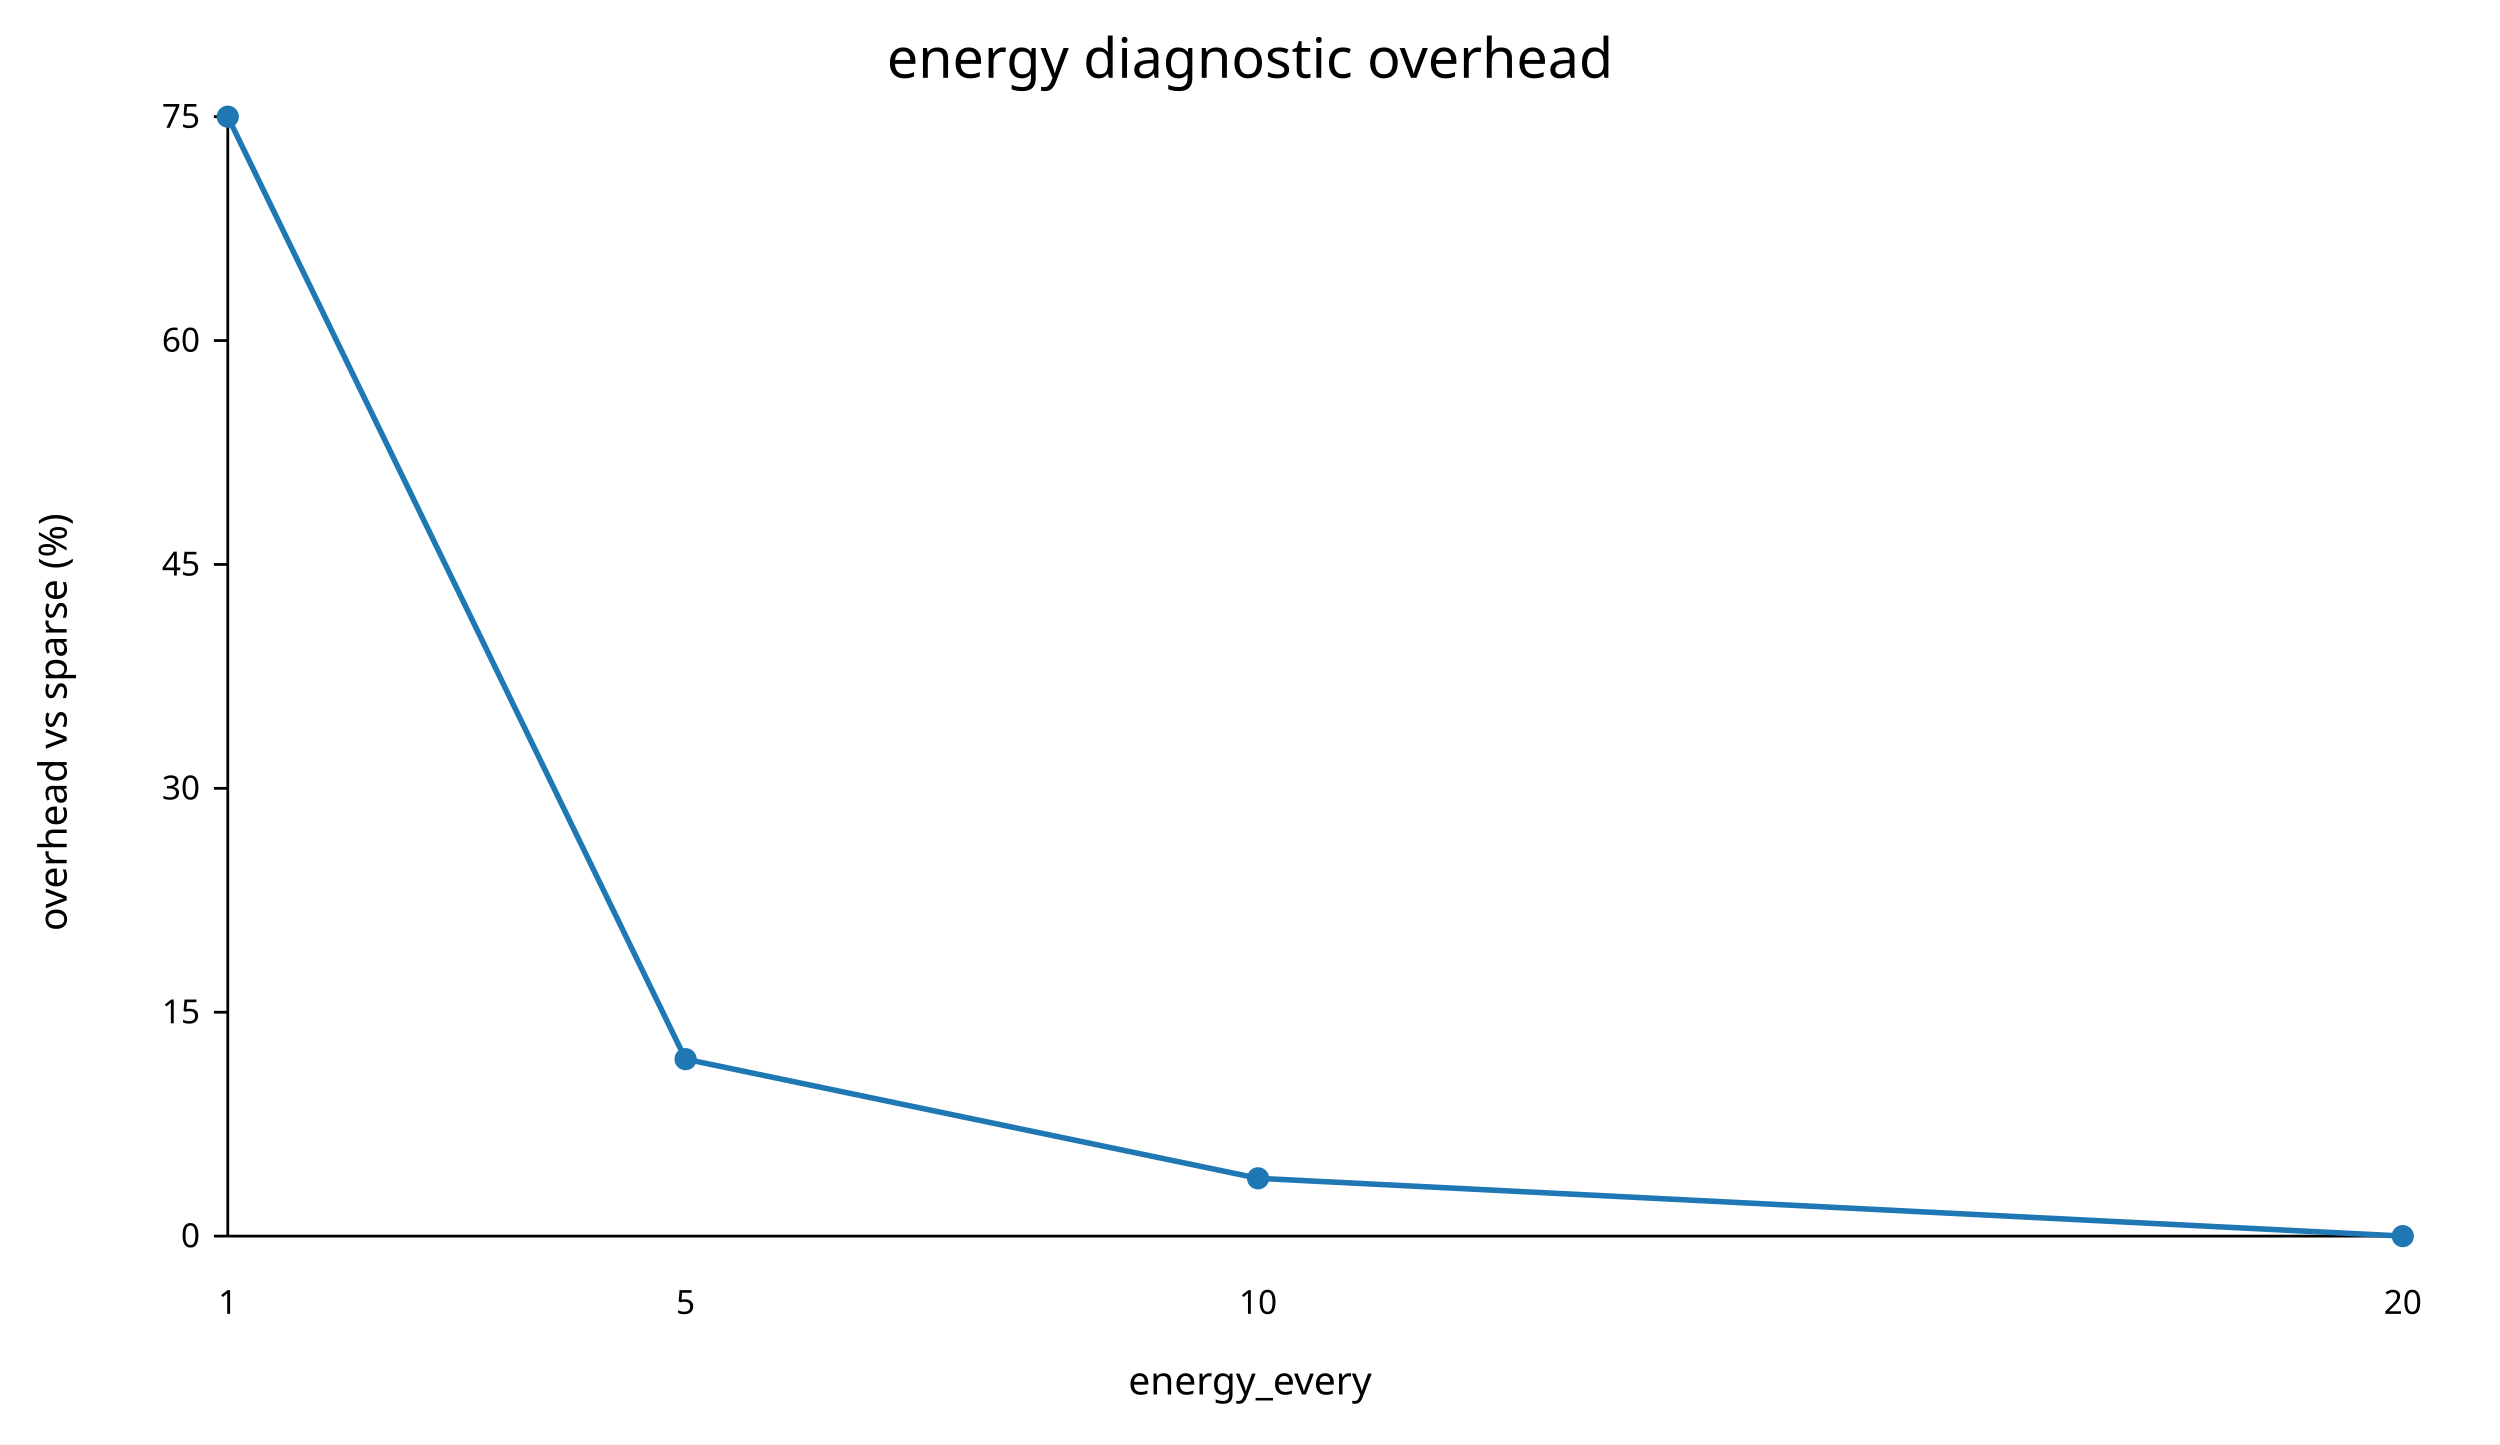
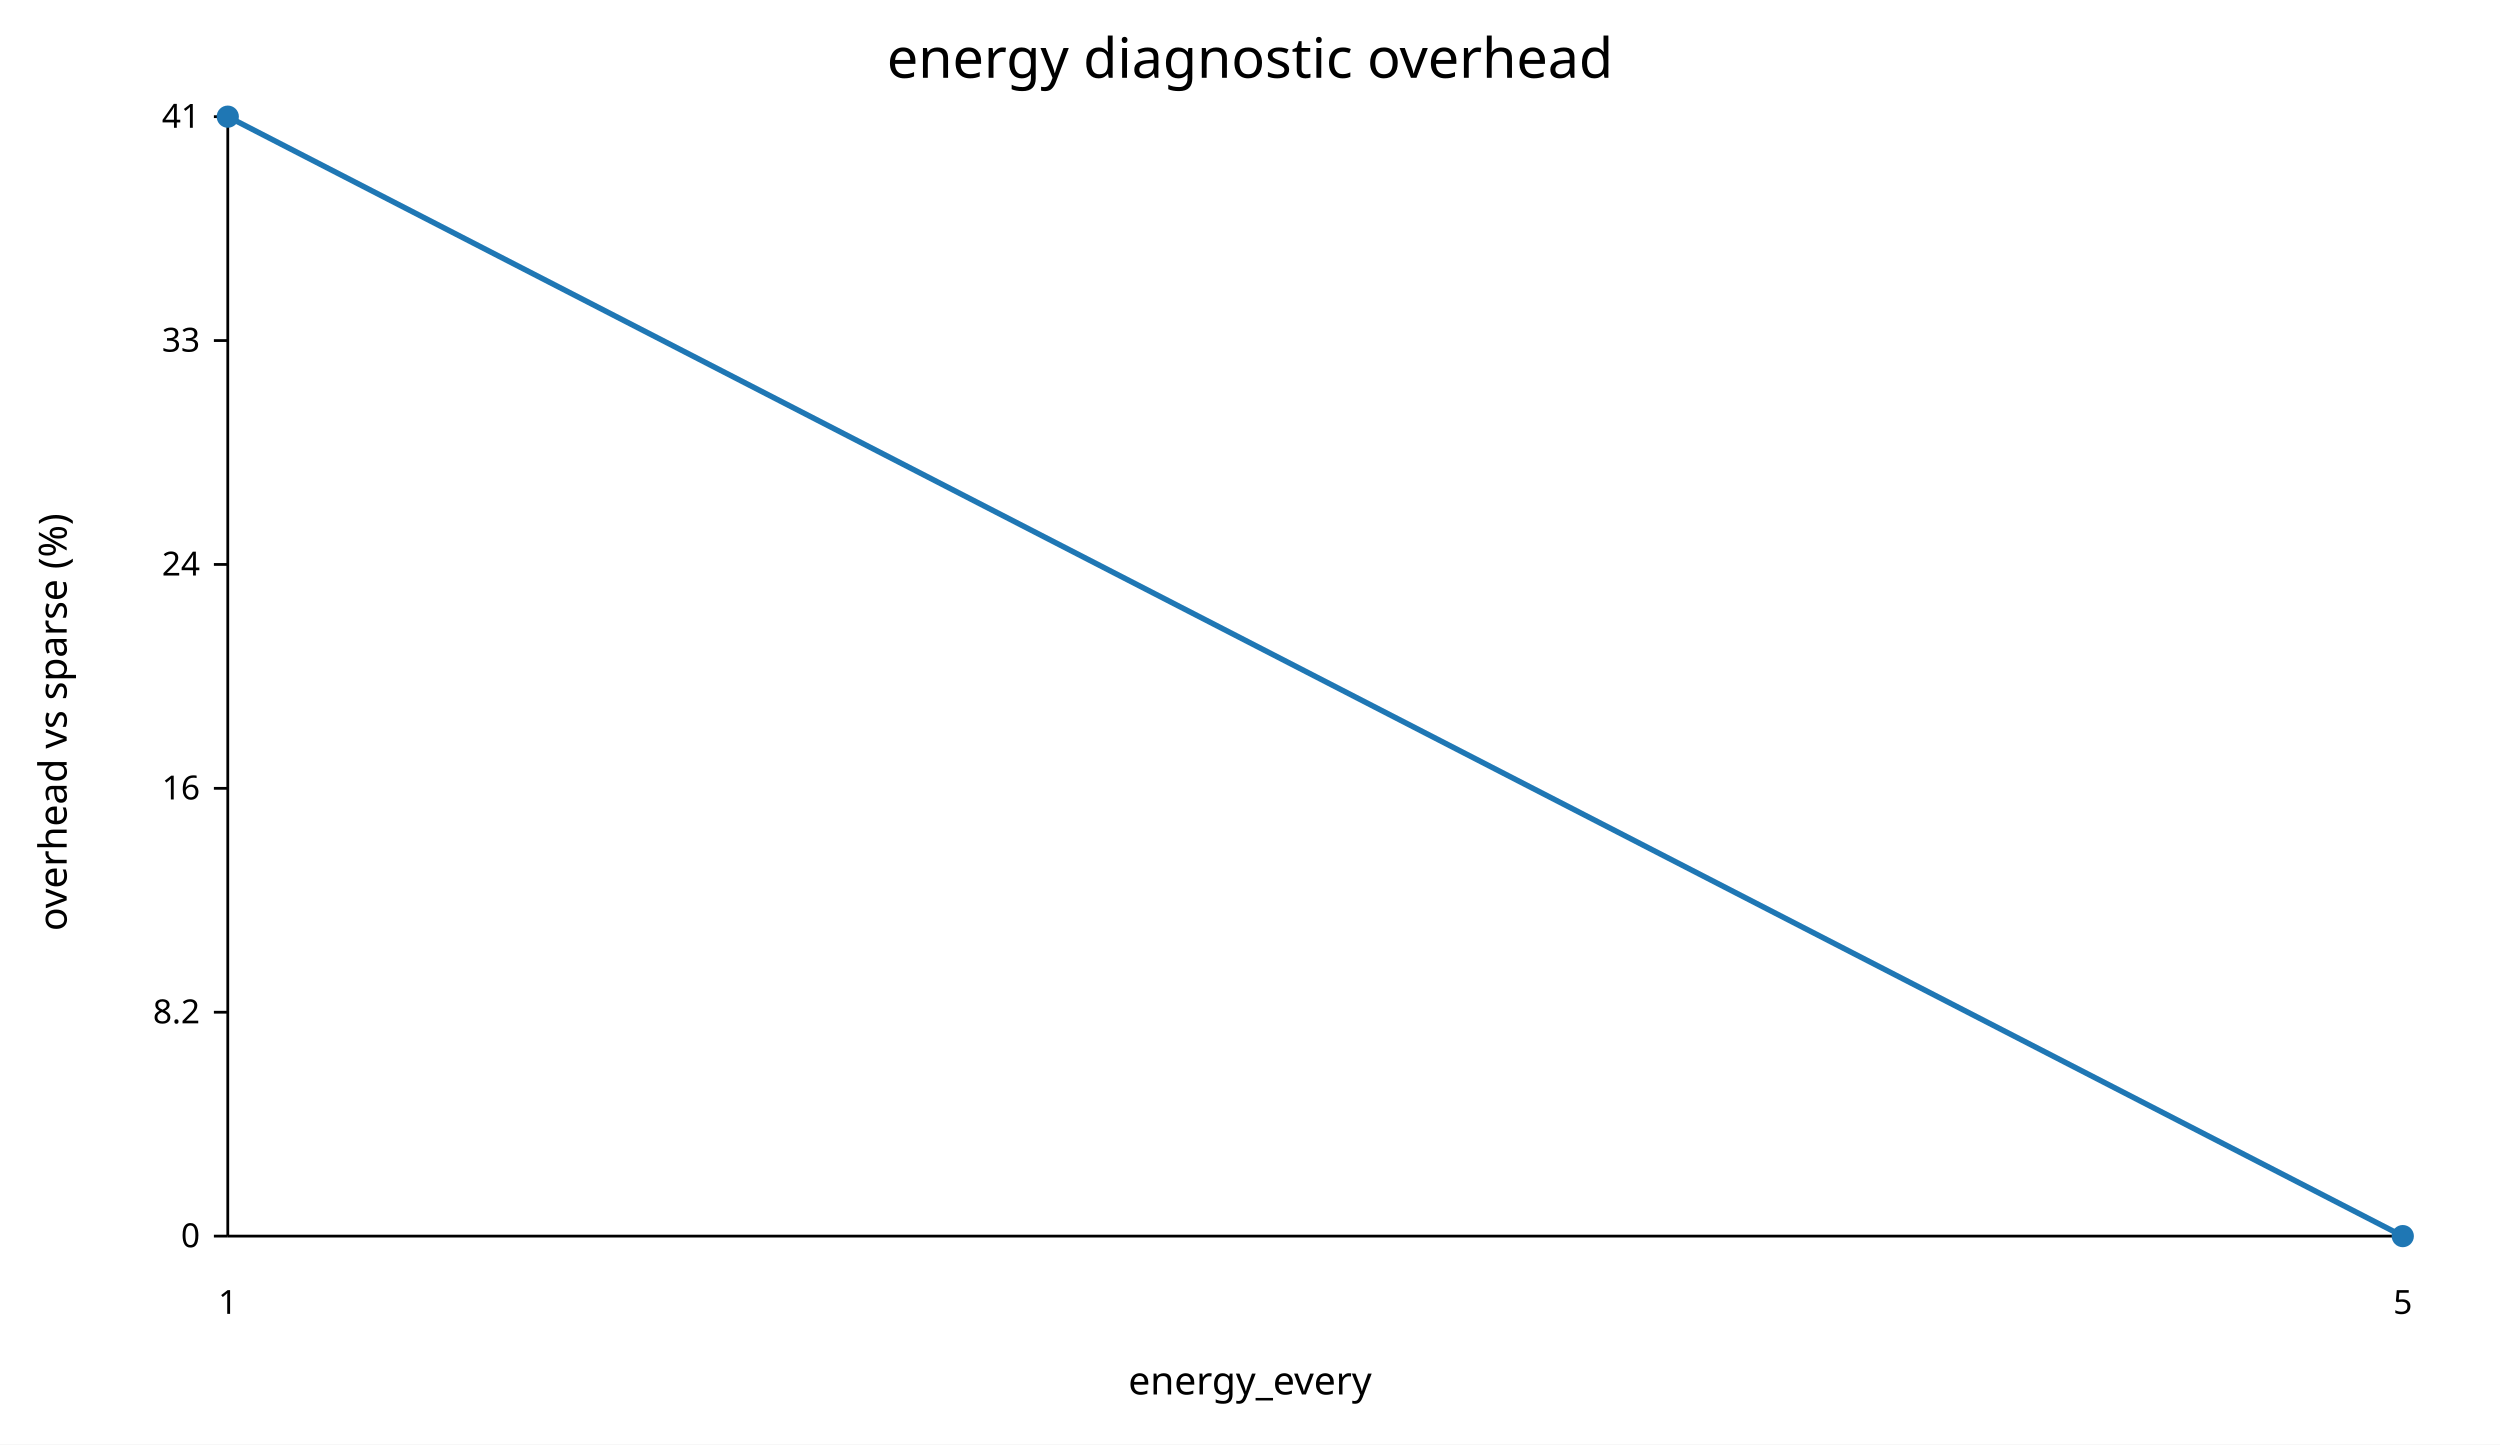
<svg xmlns="http://www.w3.org/2000/svg" width="900" height="520" viewBox="0 0 900 520">
  <rect width="100%" height="100%" fill="white" />
  <text x="450.0" y="28" text-anchor="middle" font-family="sans-serif" font-size="20">energy diagnostic overhead</text>
  <line x1="82" y1="445" x2="865" y2="445" stroke="black" />
  <line x1="82" y1="42" x2="82" y2="445" stroke="black" />
  <text x="450.0" y="502" text-anchor="middle" font-family="sans-serif" font-size="14">energy_every</text>
  <text transform="translate(24,260.0) rotate(-90)" text-anchor="middle" font-family="sans-serif" font-size="14">overhead vs sparse (%)</text>
  <text x="82.0" y="473" text-anchor="middle" font-family="sans-serif" font-size="12">1</text>
-   <text x="246.8" y="473" text-anchor="middle" font-family="sans-serif" font-size="12">5</text>
-   <text x="452.9" y="473" text-anchor="middle" font-family="sans-serif" font-size="12">10</text>
-   <text x="865.0" y="473" text-anchor="middle" font-family="sans-serif" font-size="12">20</text>
+   <text x="865.0" y="473" text-anchor="middle" font-family="sans-serif" font-size="12">5</text>
  <line x1="77" y1="445.0" x2="82" y2="445.0" stroke="black" />
  <text x="72" y="449.0" text-anchor="end" font-family="sans-serif" font-size="12">0</text>
  <line x1="77" y1="364.4" x2="82" y2="364.4" stroke="black" />
-   <text x="72" y="368.4" text-anchor="end" font-family="sans-serif" font-size="12">15</text>
+   <text x="72" y="368.4" text-anchor="end" font-family="sans-serif" font-size="12">8.2</text>
  <line x1="77" y1="283.8" x2="82" y2="283.8" stroke="black" />
-   <text x="72" y="287.8" text-anchor="end" font-family="sans-serif" font-size="12">30</text>
+   <text x="72" y="287.8" text-anchor="end" font-family="sans-serif" font-size="12">16</text>
  <line x1="77" y1="203.2" x2="82" y2="203.2" stroke="black" />
-   <text x="72" y="207.2" text-anchor="end" font-family="sans-serif" font-size="12">45</text>
+   <text x="72" y="207.2" text-anchor="end" font-family="sans-serif" font-size="12">24</text>
  <line x1="77" y1="122.6" x2="82" y2="122.6" stroke="black" />
-   <text x="72" y="126.6" text-anchor="end" font-family="sans-serif" font-size="12">60</text>
+   <text x="72" y="126.6" text-anchor="end" font-family="sans-serif" font-size="12">33</text>
  <line x1="77" y1="42.0" x2="82" y2="42.0" stroke="black" />
-   <text x="72" y="46.0" text-anchor="end" font-family="sans-serif" font-size="12">75</text>
-   <polyline points="82.0,42.0 246.8,381.3 452.9,424.2 865.0,445.0" fill="none" stroke="#1f77b4" stroke-width="2" />
+   <text x="72" y="46.0" text-anchor="end" font-family="sans-serif" font-size="12">41</text>
+   <polyline points="82.0,42.0 865.0,445.0" fill="none" stroke="#1f77b4" stroke-width="2" />
  <circle cx="82.0" cy="42.0" r="4" fill="#1f77b4" />
-   <circle cx="246.8" cy="381.3" r="4" fill="#1f77b4" />
-   <circle cx="452.9" cy="424.2" r="4" fill="#1f77b4" />
  <circle cx="865.0" cy="445.0" r="4" fill="#1f77b4" />
</svg>
